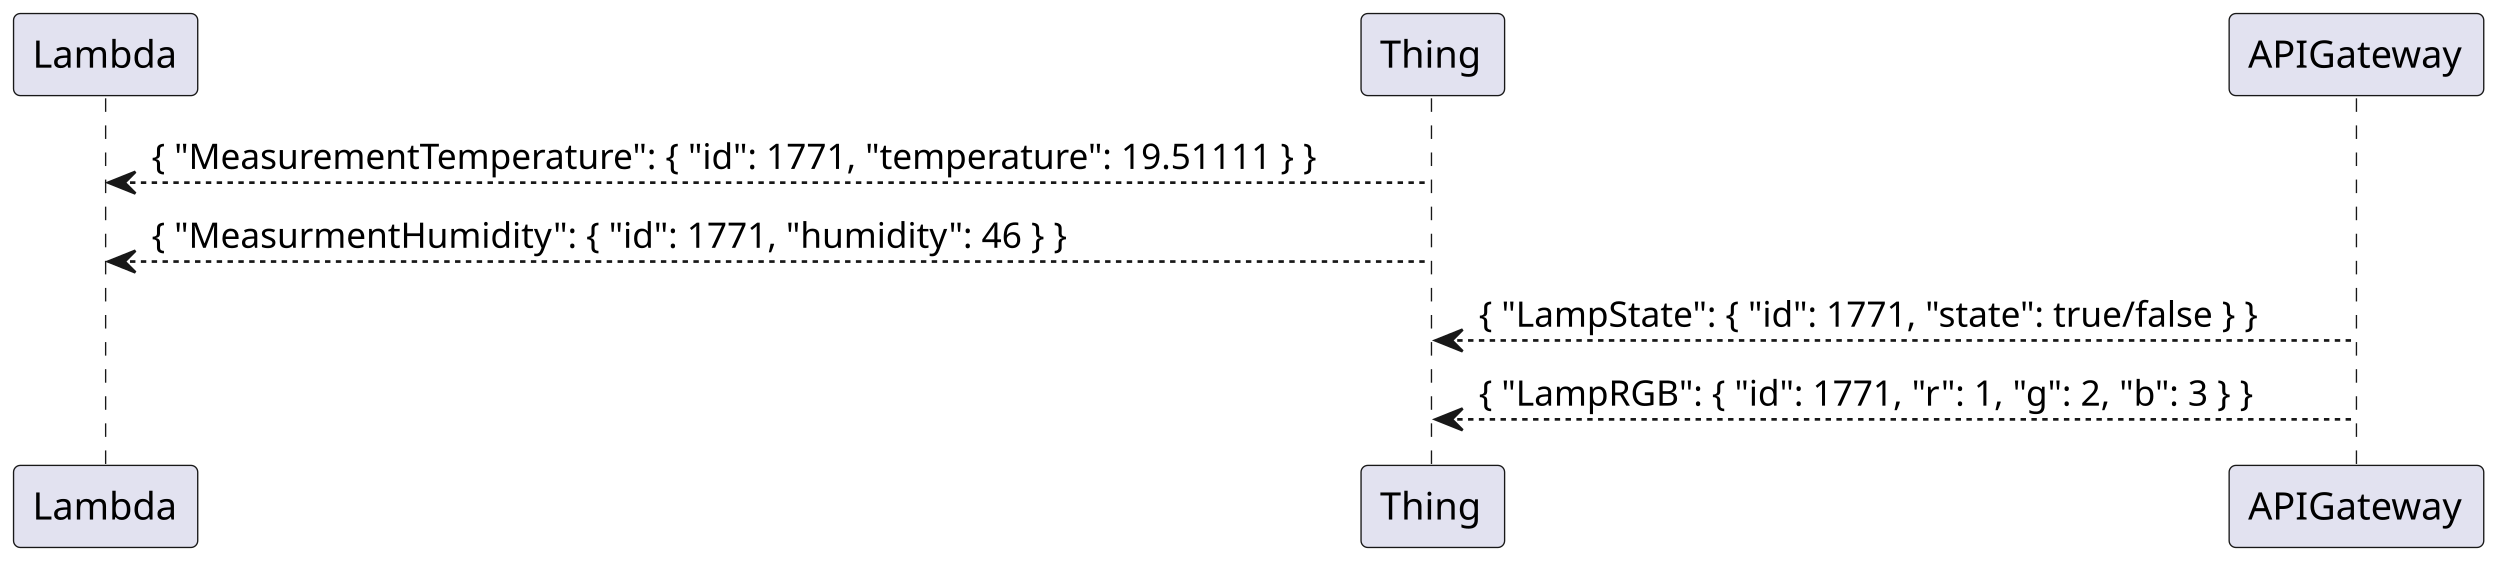
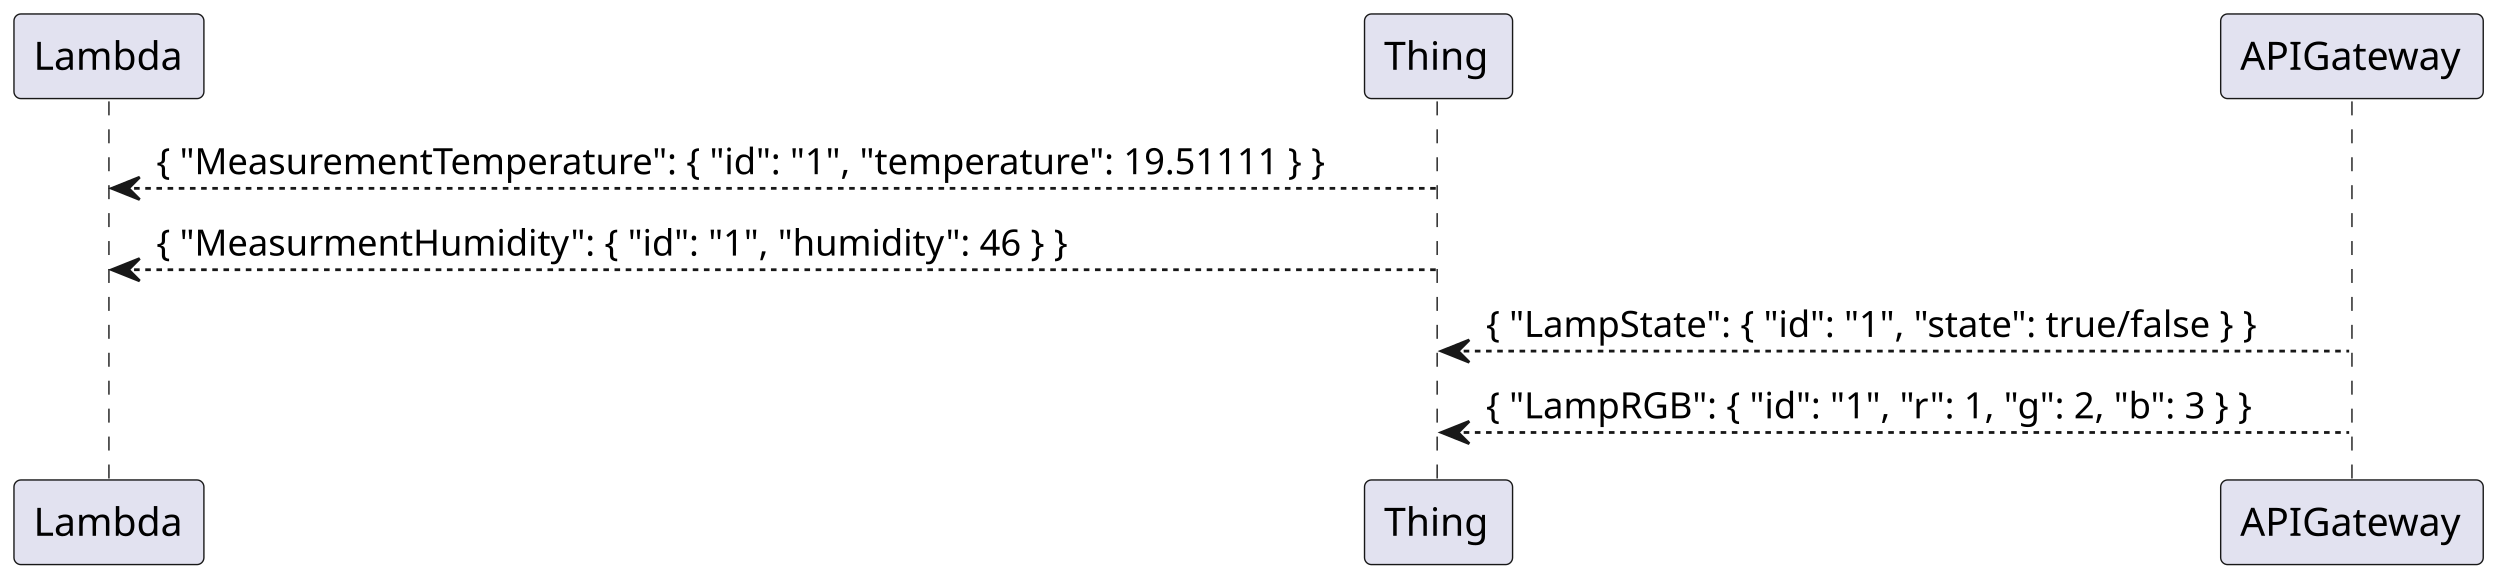
- <svg xmlns="http://www.w3.org/2000/svg" contentStyleType="text/css" height="208px" preserveAspectRatio="none" style="width:923px;height:208px;background:#FFFFFF;" version="1.1" viewBox="0 0 923 208" width="923px" zoomAndPan="magnify">
+ <svg xmlns="http://www.w3.org/2000/svg" contentStyleType="text/css" height="208px" preserveAspectRatio="none" style="width:895px;height:208px;background:#FFFFFF;" version="1.1" viewBox="0 0 895 208" width="895px" zoomAndPan="magnify">
  <defs />
  <g>
    <line style="stroke:#181818;stroke-width:0.5;stroke-dasharray:5.0,5.0;" x1="39" x2="39" y1="36.297" y2="172.828" />
-     <line style="stroke:#181818;stroke-width:0.5;stroke-dasharray:5.0,5.0;" x1="528.5" x2="528.5" y1="36.297" y2="172.828" />
-     <line style="stroke:#181818;stroke-width:0.5;stroke-dasharray:5.0,5.0;" x1="870" x2="870" y1="36.297" y2="172.828" />
+     <line style="stroke:#181818;stroke-width:0.5;stroke-dasharray:5.0,5.0;" x1="514.5" x2="514.5" y1="36.297" y2="172.828" />
+     <line style="stroke:#181818;stroke-width:0.5;stroke-dasharray:5.0,5.0;" x1="842" x2="842" y1="36.297" y2="172.828" />
    <rect fill="#E2E2F0" height="30.297" rx="2.5" ry="2.5" style="stroke:#181818;stroke-width:0.5;" width="68" x="5" y="5" />
    <text fill="#000000" font-family="sans-serif" font-size="14" lengthAdjust="spacing" textLength="54" x="12" y="24.995">Lambda</text>
    <rect fill="#E2E2F0" height="30.297" rx="2.5" ry="2.5" style="stroke:#181818;stroke-width:0.5;" width="68" x="5" y="171.828" />
    <text fill="#000000" font-family="sans-serif" font-size="14" lengthAdjust="spacing" textLength="54" x="12" y="191.823">Lambda</text>
-     <rect fill="#E2E2F0" height="30.297" rx="2.5" ry="2.5" style="stroke:#181818;stroke-width:0.5;" width="53" x="502.5" y="5" />
-     <text fill="#000000" font-family="sans-serif" font-size="14" lengthAdjust="spacing" textLength="39" x="509.5" y="24.995">Thing</text>
-     <rect fill="#E2E2F0" height="30.297" rx="2.5" ry="2.5" style="stroke:#181818;stroke-width:0.5;" width="53" x="502.5" y="171.828" />
-     <text fill="#000000" font-family="sans-serif" font-size="14" lengthAdjust="spacing" textLength="39" x="509.5" y="191.823">Thing</text>
-     <rect fill="#E2E2F0" height="30.297" rx="2.5" ry="2.5" style="stroke:#181818;stroke-width:0.5;" width="94" x="823" y="5" />
-     <text fill="#000000" font-family="sans-serif" font-size="14" lengthAdjust="spacing" textLength="80" x="830" y="24.995">APIGateway</text>
-     <rect fill="#E2E2F0" height="30.297" rx="2.5" ry="2.5" style="stroke:#181818;stroke-width:0.5;" width="94" x="823" y="171.828" />
-     <text fill="#000000" font-family="sans-serif" font-size="14" lengthAdjust="spacing" textLength="80" x="830" y="191.823">APIGateway</text>
+     <rect fill="#E2E2F0" height="30.297" rx="2.5" ry="2.5" style="stroke:#181818;stroke-width:0.5;" width="53" x="488.5" y="5" />
+     <text fill="#000000" font-family="sans-serif" font-size="14" lengthAdjust="spacing" textLength="39" x="495.5" y="24.995">Thing</text>
+     <rect fill="#E2E2F0" height="30.297" rx="2.5" ry="2.5" style="stroke:#181818;stroke-width:0.5;" width="53" x="488.5" y="171.828" />
+     <text fill="#000000" font-family="sans-serif" font-size="14" lengthAdjust="spacing" textLength="39" x="495.5" y="191.823">Thing</text>
+     <rect fill="#E2E2F0" height="30.297" rx="2.5" ry="2.5" style="stroke:#181818;stroke-width:0.5;" width="94" x="795" y="5" />
+     <text fill="#000000" font-family="sans-serif" font-size="14" lengthAdjust="spacing" textLength="80" x="802" y="24.995">APIGateway</text>
+     <rect fill="#E2E2F0" height="30.297" rx="2.5" ry="2.5" style="stroke:#181818;stroke-width:0.5;" width="94" x="795" y="171.828" />
+     <text fill="#000000" font-family="sans-serif" font-size="14" lengthAdjust="spacing" textLength="80" x="802" y="191.823">APIGateway</text>
    <polygon fill="#181818" points="50,63.43,40,67.43,50,71.43,46,67.43" style="stroke:#181818;stroke-width:1.0;" />
-     <line style="stroke:#181818;stroke-width:1.0;stroke-dasharray:2.0,2.0;" x1="44" x2="528" y1="67.43" y2="67.43" />
-     <text fill="#000000" font-family="sans-serif" font-size="13" lengthAdjust="spacing" textLength="466" x="56" y="62.364">{ "MeasurementTemperature": { "id": 1771, "temperature": 19.51111 } }</text>
+     <line style="stroke:#181818;stroke-width:1.0;stroke-dasharray:2.0,2.0;" x1="44" x2="514" y1="67.43" y2="67.43" />
+     <text fill="#000000" font-family="sans-serif" font-size="13" lengthAdjust="spacing" textLength="452" x="56" y="62.364">{ "MeasurementTemperature": { "id": "1", "temperature": 19.51111 } }</text>
    <polygon fill="#181818" points="50,92.562,40,96.562,50,100.562,46,96.562" style="stroke:#181818;stroke-width:1.0;" />
-     <line style="stroke:#181818;stroke-width:1.0;stroke-dasharray:2.0,2.0;" x1="44" x2="528" y1="96.562" y2="96.562" />
-     <text fill="#000000" font-family="sans-serif" font-size="13" lengthAdjust="spacing" textLength="362" x="56" y="91.497">{ "MeasurmentHumidity": { "id": 1771, "humidity": 46 } }</text>
-     <polygon fill="#181818" points="540,121.695,530,125.695,540,129.695,536,125.695" style="stroke:#181818;stroke-width:1.0;" />
-     <line style="stroke:#181818;stroke-width:1.0;stroke-dasharray:2.0,2.0;" x1="534" x2="869" y1="125.695" y2="125.695" />
-     <text fill="#000000" font-family="sans-serif" font-size="13" lengthAdjust="spacing" textLength="317" x="546" y="120.629">{ "LampState": { "id": 1771, "state": true/false } }</text>
-     <polygon fill="#181818" points="540,150.828,530,154.828,540,158.828,536,154.828" style="stroke:#181818;stroke-width:1.0;" />
-     <line style="stroke:#181818;stroke-width:1.0;stroke-dasharray:2.0,2.0;" x1="534" x2="869" y1="154.828" y2="154.828" />
-     <text fill="#000000" font-family="sans-serif" font-size="13" lengthAdjust="spacing" textLength="313" x="546" y="149.762">{ "LampRGB": { "id": 1771, "r": 1, "g": 2, "b": 3 } }</text>
+     <line style="stroke:#181818;stroke-width:1.0;stroke-dasharray:2.0,2.0;" x1="44" x2="514" y1="96.562" y2="96.562" />
+     <text fill="#000000" font-family="sans-serif" font-size="13" lengthAdjust="spacing" textLength="348" x="56" y="91.497">{ "MeasurmentHumidity": { "id": "1", "humidity": 46 } }</text>
+     <polygon fill="#181818" points="526,121.695,516,125.695,526,129.695,522,125.695" style="stroke:#181818;stroke-width:1.0;" />
+     <line style="stroke:#181818;stroke-width:1.0;stroke-dasharray:2.0,2.0;" x1="520" x2="841" y1="125.695" y2="125.695" />
+     <text fill="#000000" font-family="sans-serif" font-size="13" lengthAdjust="spacing" textLength="303" x="532" y="120.629">{ "LampState": { "id": "1", "state": true/false } }</text>
+     <polygon fill="#181818" points="526,150.828,516,154.828,526,158.828,522,154.828" style="stroke:#181818;stroke-width:1.0;" />
+     <line style="stroke:#181818;stroke-width:1.0;stroke-dasharray:2.0,2.0;" x1="520" x2="841" y1="154.828" y2="154.828" />
+     <text fill="#000000" font-family="sans-serif" font-size="13" lengthAdjust="spacing" textLength="299" x="532" y="149.762">{ "LampRGB": { "id": "1", "r": 1, "g": 2, "b": 3 } }</text>
  </g>
</svg>
